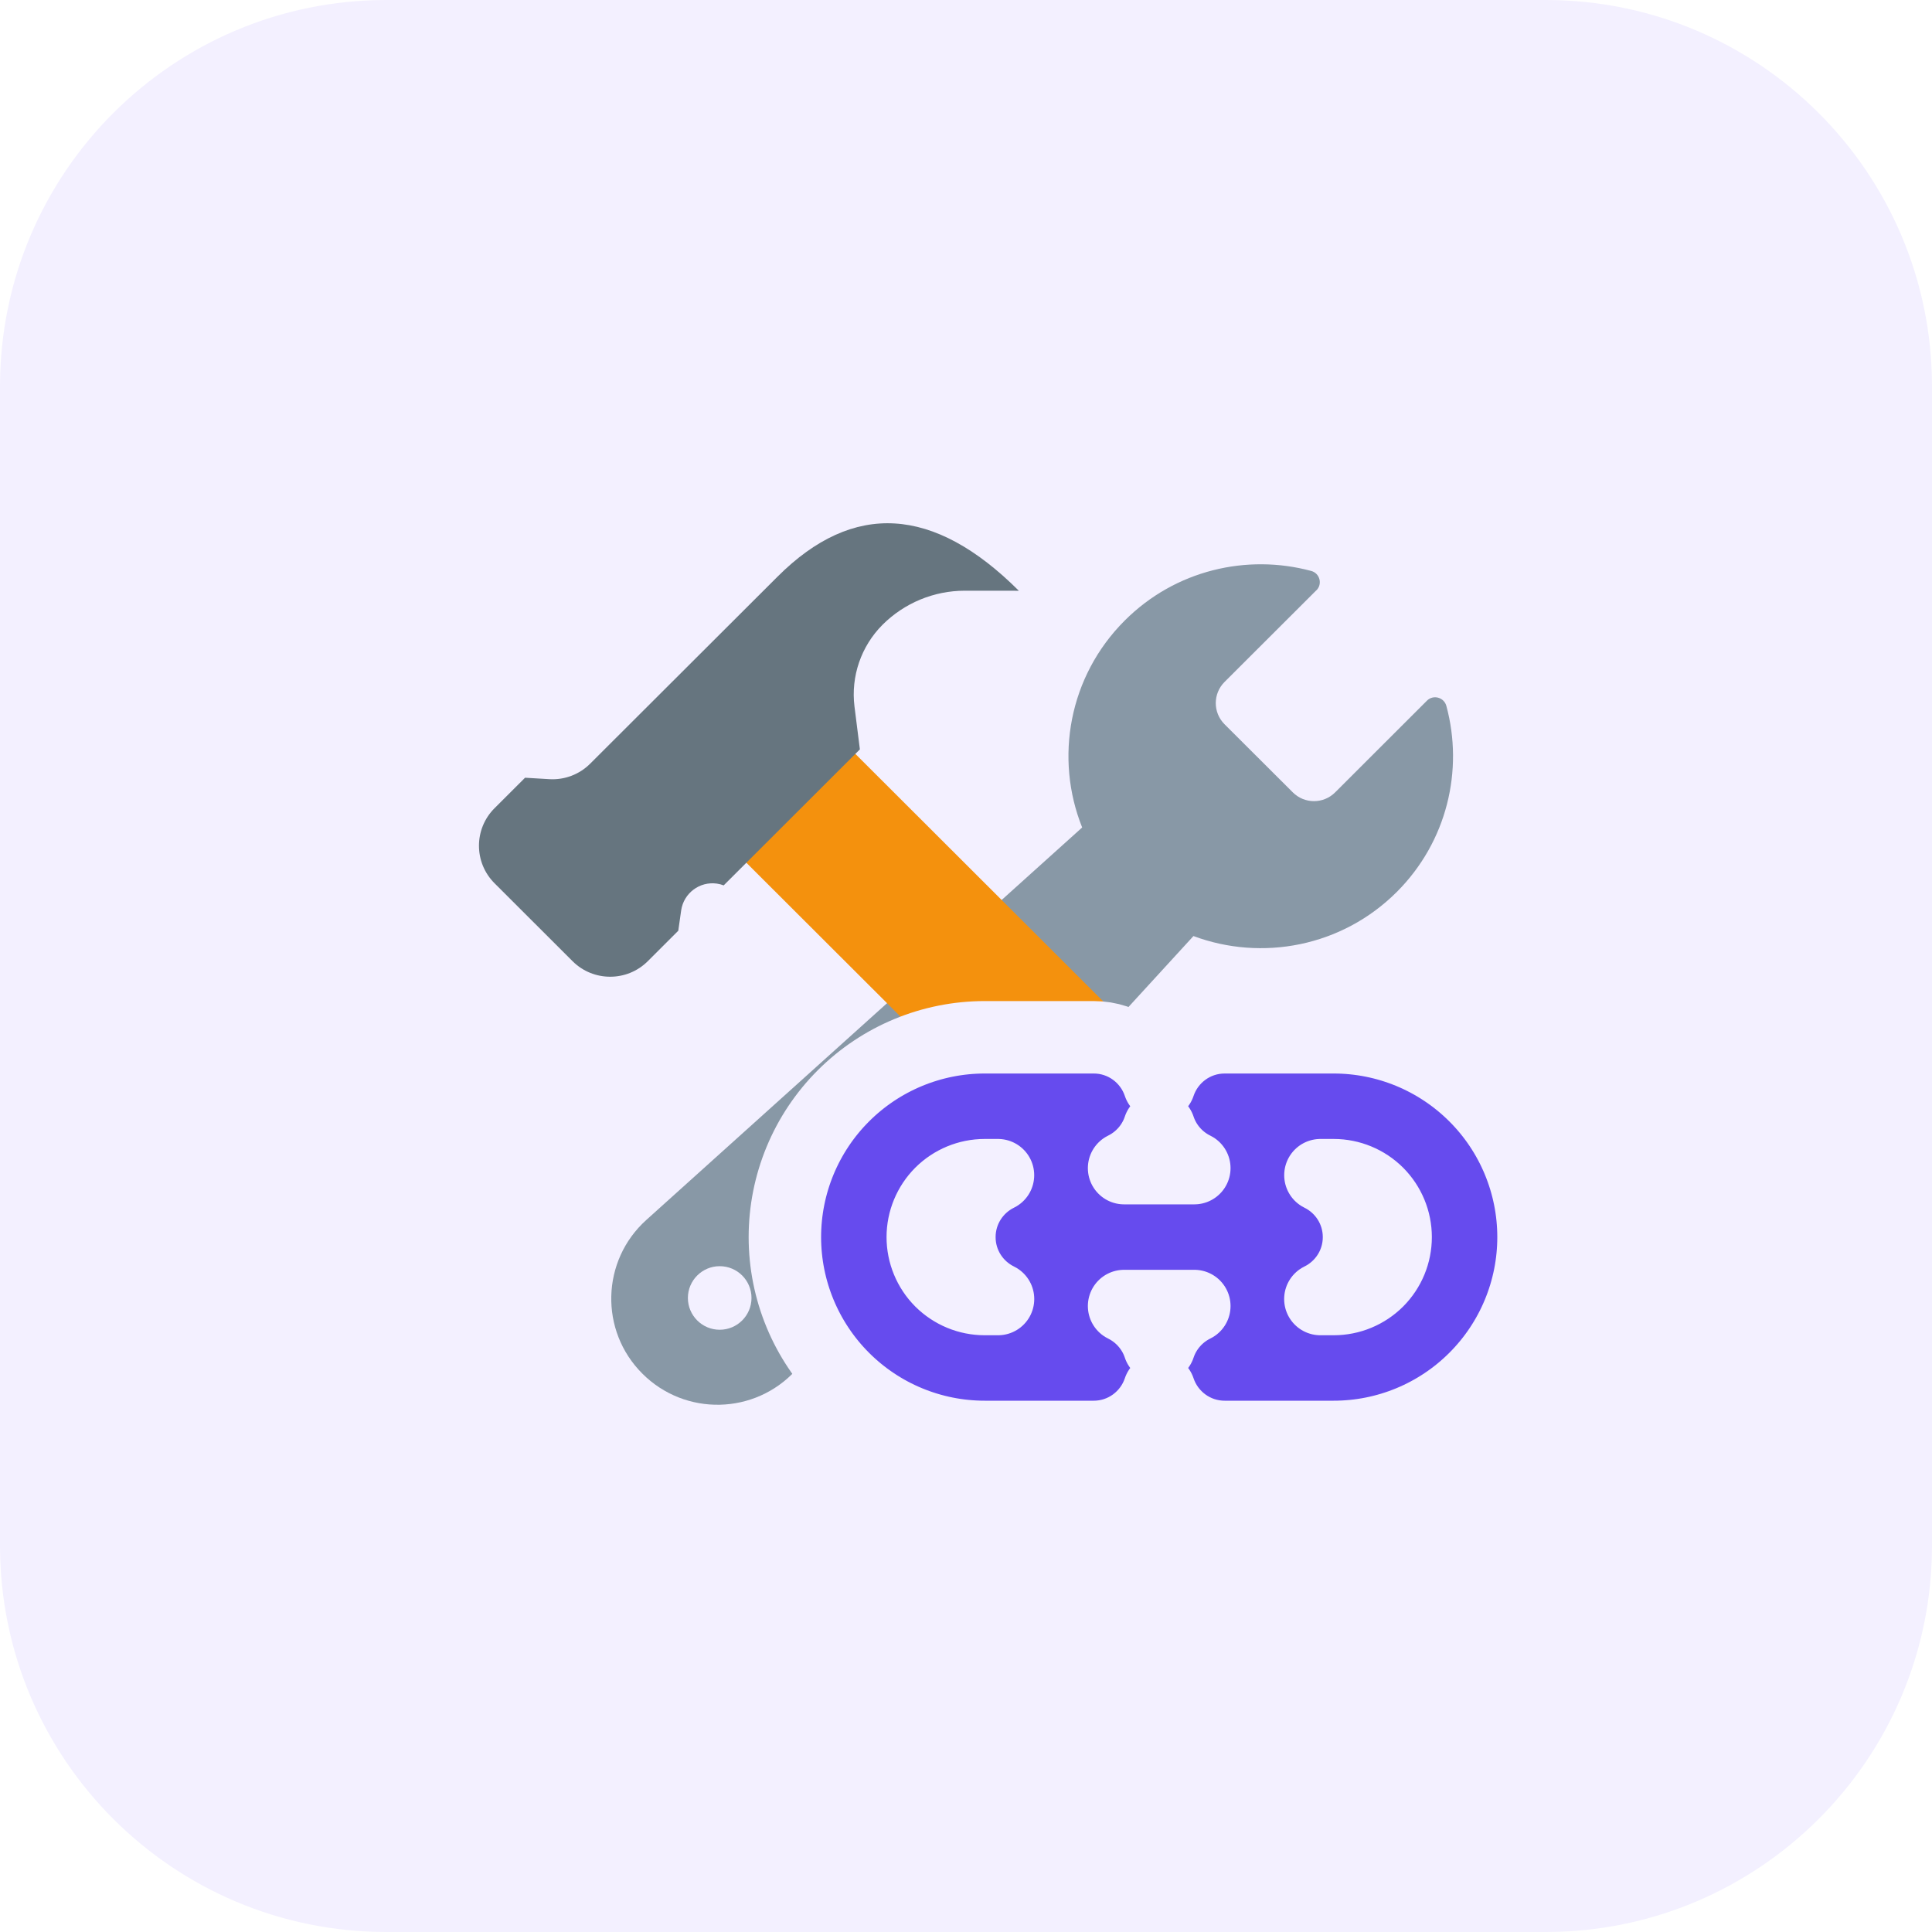
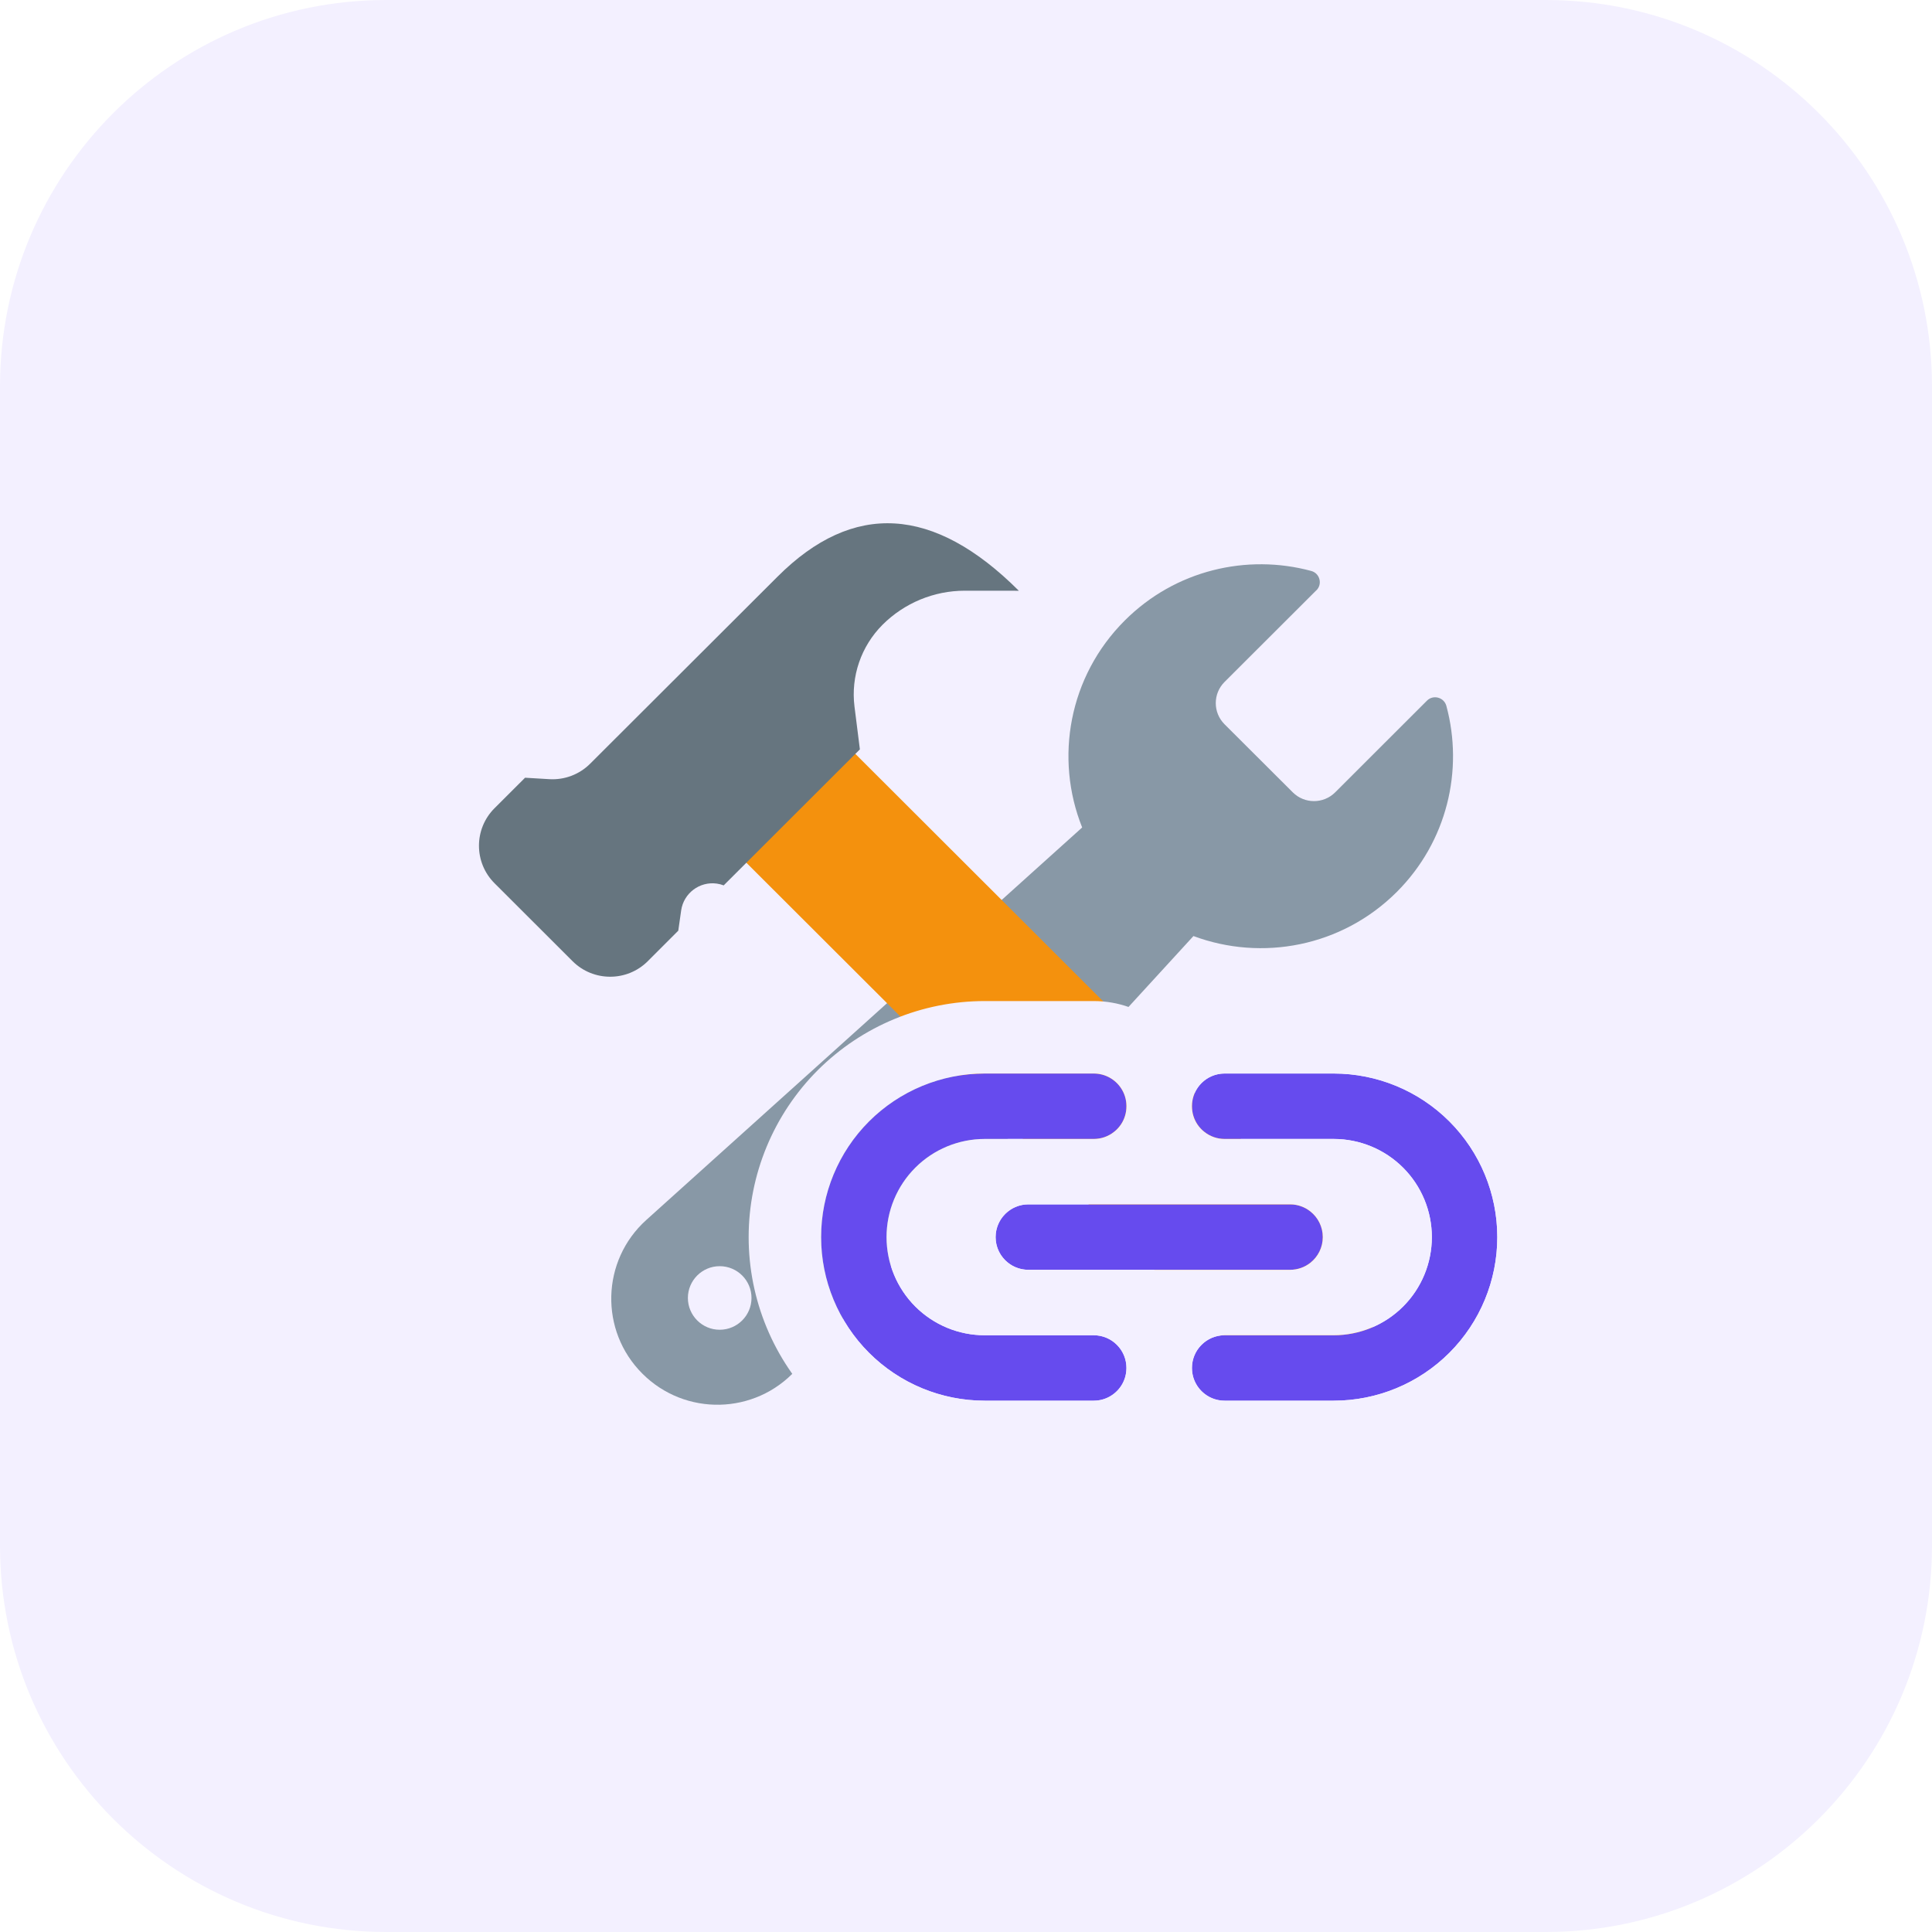
<svg xmlns="http://www.w3.org/2000/svg" width="40" height="40" viewBox="0 0 40 40" fill="none">
  <rect width="40" height="40" rx="8" fill="#F3F0FF" />
-   <path fill-rule="evenodd" clip-rule="evenodd" d="M27.254 12.221L25.352 14.12C25.111 14.362 25.111 14.752 25.352 14.994L26.767 16.406C27.009 16.647 27.4 16.647 27.642 16.406L29.544 14.506C29.674 14.376 29.896 14.437 29.945 14.614C30.305 15.943 29.963 17.424 28.918 18.468C27.779 19.604 26.124 19.907 24.709 19.38L16.475 28.37C15.631 29.293 14.186 29.326 13.3 28.44C12.409 27.552 12.447 26.099 13.381 25.258L22.405 17.132C21.832 15.701 22.126 14.005 23.288 12.846C24.333 11.802 25.816 11.462 27.148 11.821C27.325 11.869 27.385 12.091 27.256 12.221H27.254ZM14.242 26.873C14.242 27.235 14.537 27.531 14.9 27.531C15.264 27.531 15.559 27.236 15.559 26.873C15.559 26.51 15.265 26.215 14.9 26.215C14.537 26.215 14.242 26.51 14.242 26.873Z" fill="#8898A6" />
+   <path fill-rule="evenodd" clip-rule="evenodd" d="M27.254 12.221L25.352 14.12C25.111 14.362 25.111 14.752 25.352 14.994L26.767 16.406C27.009 16.646 27.4 16.646 27.642 16.406L29.544 14.506C29.674 14.376 29.896 14.437 29.945 14.613C30.305 15.943 29.963 17.424 28.918 18.468C27.779 19.604 26.124 19.907 24.709 19.38L16.475 28.369C15.631 29.293 14.186 29.326 13.3 28.44C12.409 27.552 12.447 26.099 13.381 25.258L22.405 17.132C21.832 15.701 22.126 14.005 23.288 12.846C24.333 11.802 25.816 11.461 27.148 11.821C27.325 11.869 27.385 12.091 27.256 12.221H27.254ZM14.242 26.873C14.242 27.235 14.537 27.531 14.9 27.531C15.264 27.531 15.559 27.236 15.559 26.873C15.559 26.51 15.265 26.215 14.9 26.215C14.537 26.215 14.242 26.51 14.242 26.873Z" fill="#8898A6" />
  <path fill-rule="evenodd" clip-rule="evenodd" d="M15.1 17.51L17.357 15.257L28.253 26.137C28.683 26.566 28.683 27.262 28.253 27.691L27.553 28.39C27.124 28.819 26.426 28.819 25.997 28.39L15.1 17.51V17.51Z" fill="#F4910D" />
-   <path fill-rule="evenodd" clip-rule="evenodd" d="M13.411 19.901L14.043 19.27L14.103 18.848C14.155 18.492 14.485 18.244 14.841 18.294C14.89 18.301 14.938 18.313 14.983 18.331L17.803 15.515L17.691 14.626C17.614 14.004 17.828 13.379 18.273 12.934C18.724 12.484 19.336 12.23 19.974 12.23L21.094 12.231C19.331 10.471 17.666 10.373 16.099 11.938L12.219 15.811C11.996 16.034 11.69 16.15 11.376 16.132L10.871 16.102L10.239 16.733C9.809 17.162 9.809 17.858 10.239 18.287L11.855 19.901C12.284 20.329 12.982 20.329 13.411 19.901Z" fill="#66757F" />
-   <path d="M19.48 26.52C19.24 26.279 19.105 25.953 19.105 25.613C19.105 25.273 19.24 24.947 19.48 24.706C19.721 24.466 20.047 24.331 20.387 24.331H20.662C20.189 24.563 19.863 25.05 19.863 25.613C19.863 26.176 20.189 26.663 20.663 26.895H20.387C20.047 26.895 19.721 26.76 19.48 26.52ZM24.727 24.185H23.273C23.614 24.018 23.879 23.718 24 23.354C24.121 23.718 24.386 24.018 24.727 24.185ZM25.355 21.476C24.724 21.476 24.189 21.886 24 22.453C23.811 21.886 23.276 21.476 22.645 21.476H20.387C19.29 21.476 18.238 21.912 17.462 22.688C16.686 23.463 16.25 24.516 16.25 25.613C16.25 26.71 16.686 27.762 17.462 28.538C18.238 29.314 19.29 29.75 20.387 29.75H22.645C23.276 29.75 23.811 29.34 24 28.773C24.189 29.34 24.724 29.75 25.355 29.75H27.613C28.71 29.75 29.762 29.314 30.538 28.538C31.314 27.762 31.75 26.71 31.75 25.613C31.75 24.516 31.314 23.463 30.538 22.688C29.762 21.912 28.71 21.476 27.613 21.476H25.355ZM24 27.872C23.879 27.507 23.614 27.208 23.273 27.04H24.727C24.386 27.208 24.121 27.507 24 27.872ZM27.613 26.895H27.337C27.811 26.663 28.137 26.176 28.137 25.613C28.137 25.05 27.811 24.563 27.338 24.331H27.613C27.953 24.331 28.279 24.466 28.52 24.706C28.76 24.947 28.895 25.273 28.895 25.613C28.895 25.953 28.76 26.279 28.52 26.52C28.279 26.76 27.953 26.895 27.613 26.895Z" fill="#664BEE" stroke="#F3F0FF" stroke-width="1.5" stroke-linecap="round" stroke-linejoin="round" />
+   <path fill-rule="evenodd" clip-rule="evenodd" d="M13.411 19.901L14.043 19.269L14.103 18.848C14.155 18.492 14.485 18.244 14.841 18.294C14.89 18.301 14.938 18.313 14.983 18.331L17.803 15.515L17.691 14.626C17.614 14.004 17.828 13.379 18.273 12.934C18.724 12.484 19.336 12.23 19.974 12.23L21.094 12.231C19.331 10.471 17.666 10.373 16.099 11.938L12.219 15.811C11.996 16.034 11.69 16.15 11.376 16.132L10.871 16.102L10.239 16.733C9.809 17.162 9.809 17.858 10.239 18.287L11.855 19.901C12.284 20.329 12.982 20.329 13.411 19.901Z" fill="#66757F" />
+   <path fill-rule="evenodd" clip-rule="evenodd" d="M18.355 25.613C18.355 26.152 18.569 26.669 18.95 27.05C19.331 27.431 19.848 27.645 20.387 27.645H22.645C23.019 27.645 23.322 27.948 23.322 28.323C23.322 28.697 23.019 29 22.645 29H20.387C19.489 29 18.627 28.643 17.992 28.008C17.357 27.373 17 26.511 17 25.613C17 24.715 17.357 23.853 17.992 23.218C18.627 22.583 19.489 22.226 20.387 22.226H22.645C23.019 22.226 23.322 22.529 23.322 22.903C23.322 23.277 23.019 23.581 22.645 23.581H20.387C19.848 23.581 19.331 23.795 18.95 24.176C18.569 24.557 18.355 25.074 18.355 25.613ZM20.613 25.613C20.613 25.239 20.916 24.935 21.291 24.935H26.71C27.084 24.935 27.387 25.239 27.387 25.613C27.387 25.987 27.084 26.29 26.71 26.29H21.291C20.916 26.29 20.613 25.987 20.613 25.613ZM24.678 28.323C24.678 27.948 24.981 27.645 25.355 27.645H27.613C28.152 27.645 28.669 27.431 29.05 27.05C29.431 26.669 29.645 26.152 29.645 25.613C29.645 25.074 29.431 24.557 29.05 24.176C28.669 23.795 28.152 23.581 27.613 23.581H25.355C24.981 23.581 24.678 23.277 24.678 22.903C24.678 22.529 24.981 22.226 25.355 22.226H27.613C28.511 22.226 29.373 22.583 30.008 23.218C30.643 23.853 31 24.715 31 25.613C31 26.511 30.643 27.373 30.008 28.008C29.373 28.643 28.511 29 27.613 29H25.355C24.981 29 24.678 28.697 24.678 28.323Z" fill="#664BEE" />
+   <path fill-rule="evenodd" clip-rule="evenodd" d="M20.872 26.145C20.987 26.236 21.133 26.29 21.291 26.29H26.71C26.868 26.29 27.013 26.236 27.129 26.145C27.286 26.021 27.387 25.829 27.387 25.613C27.387 25.397 27.286 25.205 27.129 25.081C27.014 24.99 26.868 24.935 26.71 24.935H21.291C21.132 24.935 20.986 24.99 20.871 25.081C20.714 25.205 20.613 25.397 20.613 25.613C20.613 25.829 20.714 26.021 20.872 26.145ZM24.936 23.435C25.051 23.526 25.197 23.581 25.355 23.581H27.613C28.152 23.581 28.669 23.795 29.05 24.176C29.431 24.557 29.645 25.074 29.645 25.613C29.645 26.152 29.431 26.669 29.05 27.05C28.669 27.431 28.152 27.645 27.613 27.645H25.355C25.197 27.645 25.051 27.699 24.936 27.79C24.88 27.835 24.83 27.888 24.79 27.948C24.719 28.055 24.678 28.184 24.678 28.323C24.678 28.461 24.719 28.59 24.79 28.697C24.912 28.88 25.119 29 25.355 29H27.613C28.511 29 29.373 28.643 30.008 28.008C30.643 27.373 31 26.511 31 25.613C31 24.715 30.643 23.853 30.008 23.218C29.373 22.583 28.511 22.226 27.613 22.226H25.355C25.119 22.226 24.912 22.346 24.79 22.529C24.719 22.636 24.678 22.765 24.678 22.903C24.678 23.042 24.719 23.171 24.79 23.278C24.83 23.338 24.879 23.391 24.936 23.435ZM24 21.199C23.628 20.903 23.157 20.726 22.645 20.726H20.387C19.091 20.726 17.848 21.241 16.931 22.157C16.015 23.074 15.5 24.317 15.5 25.613C15.5 26.909 16.015 28.152 16.931 29.069C17.848 29.985 19.091 30.5 20.387 30.5H22.645C23.157 30.5 23.628 30.323 24 30.027C24.372 30.323 24.843 30.5 25.355 30.5H27.613C28.909 30.5 30.152 29.985 31.069 29.069C31.985 28.152 32.5 26.909 32.5 25.613C32.5 24.317 31.985 23.074 31.069 22.157C30.152 21.241 28.909 20.726 27.613 20.726H25.355C24.843 20.726 24.372 20.903 24 21.199ZM23.21 22.529C23.088 22.346 22.881 22.226 22.645 22.226H20.387C19.489 22.226 18.627 22.583 17.992 23.218C17.357 23.853 17 24.715 17 25.613C17 26.511 17.357 27.373 17.992 28.008C18.627 28.643 19.489 29 20.387 29H22.645C22.881 29 23.088 28.88 23.21 28.697C23.281 28.59 23.322 28.461 23.322 28.323C23.322 28.184 23.281 28.055 23.21 27.948C23.17 27.888 23.12 27.835 23.064 27.79C22.949 27.699 22.803 27.645 22.645 27.645H20.387C19.848 27.645 19.331 27.431 18.95 27.05C18.569 26.669 18.355 26.152 18.355 25.613C18.355 25.074 18.569 24.557 18.95 24.176C19.331 23.795 19.848 23.581 20.387 23.581H22.645C22.803 23.581 22.949 23.526 23.064 23.435C23.121 23.391 23.17 23.338 23.21 23.278C23.281 23.171 23.322 23.042 23.322 22.903C23.322 22.765 23.281 22.636 23.21 22.529Z" fill="#F3F0FF" />
</svg>
